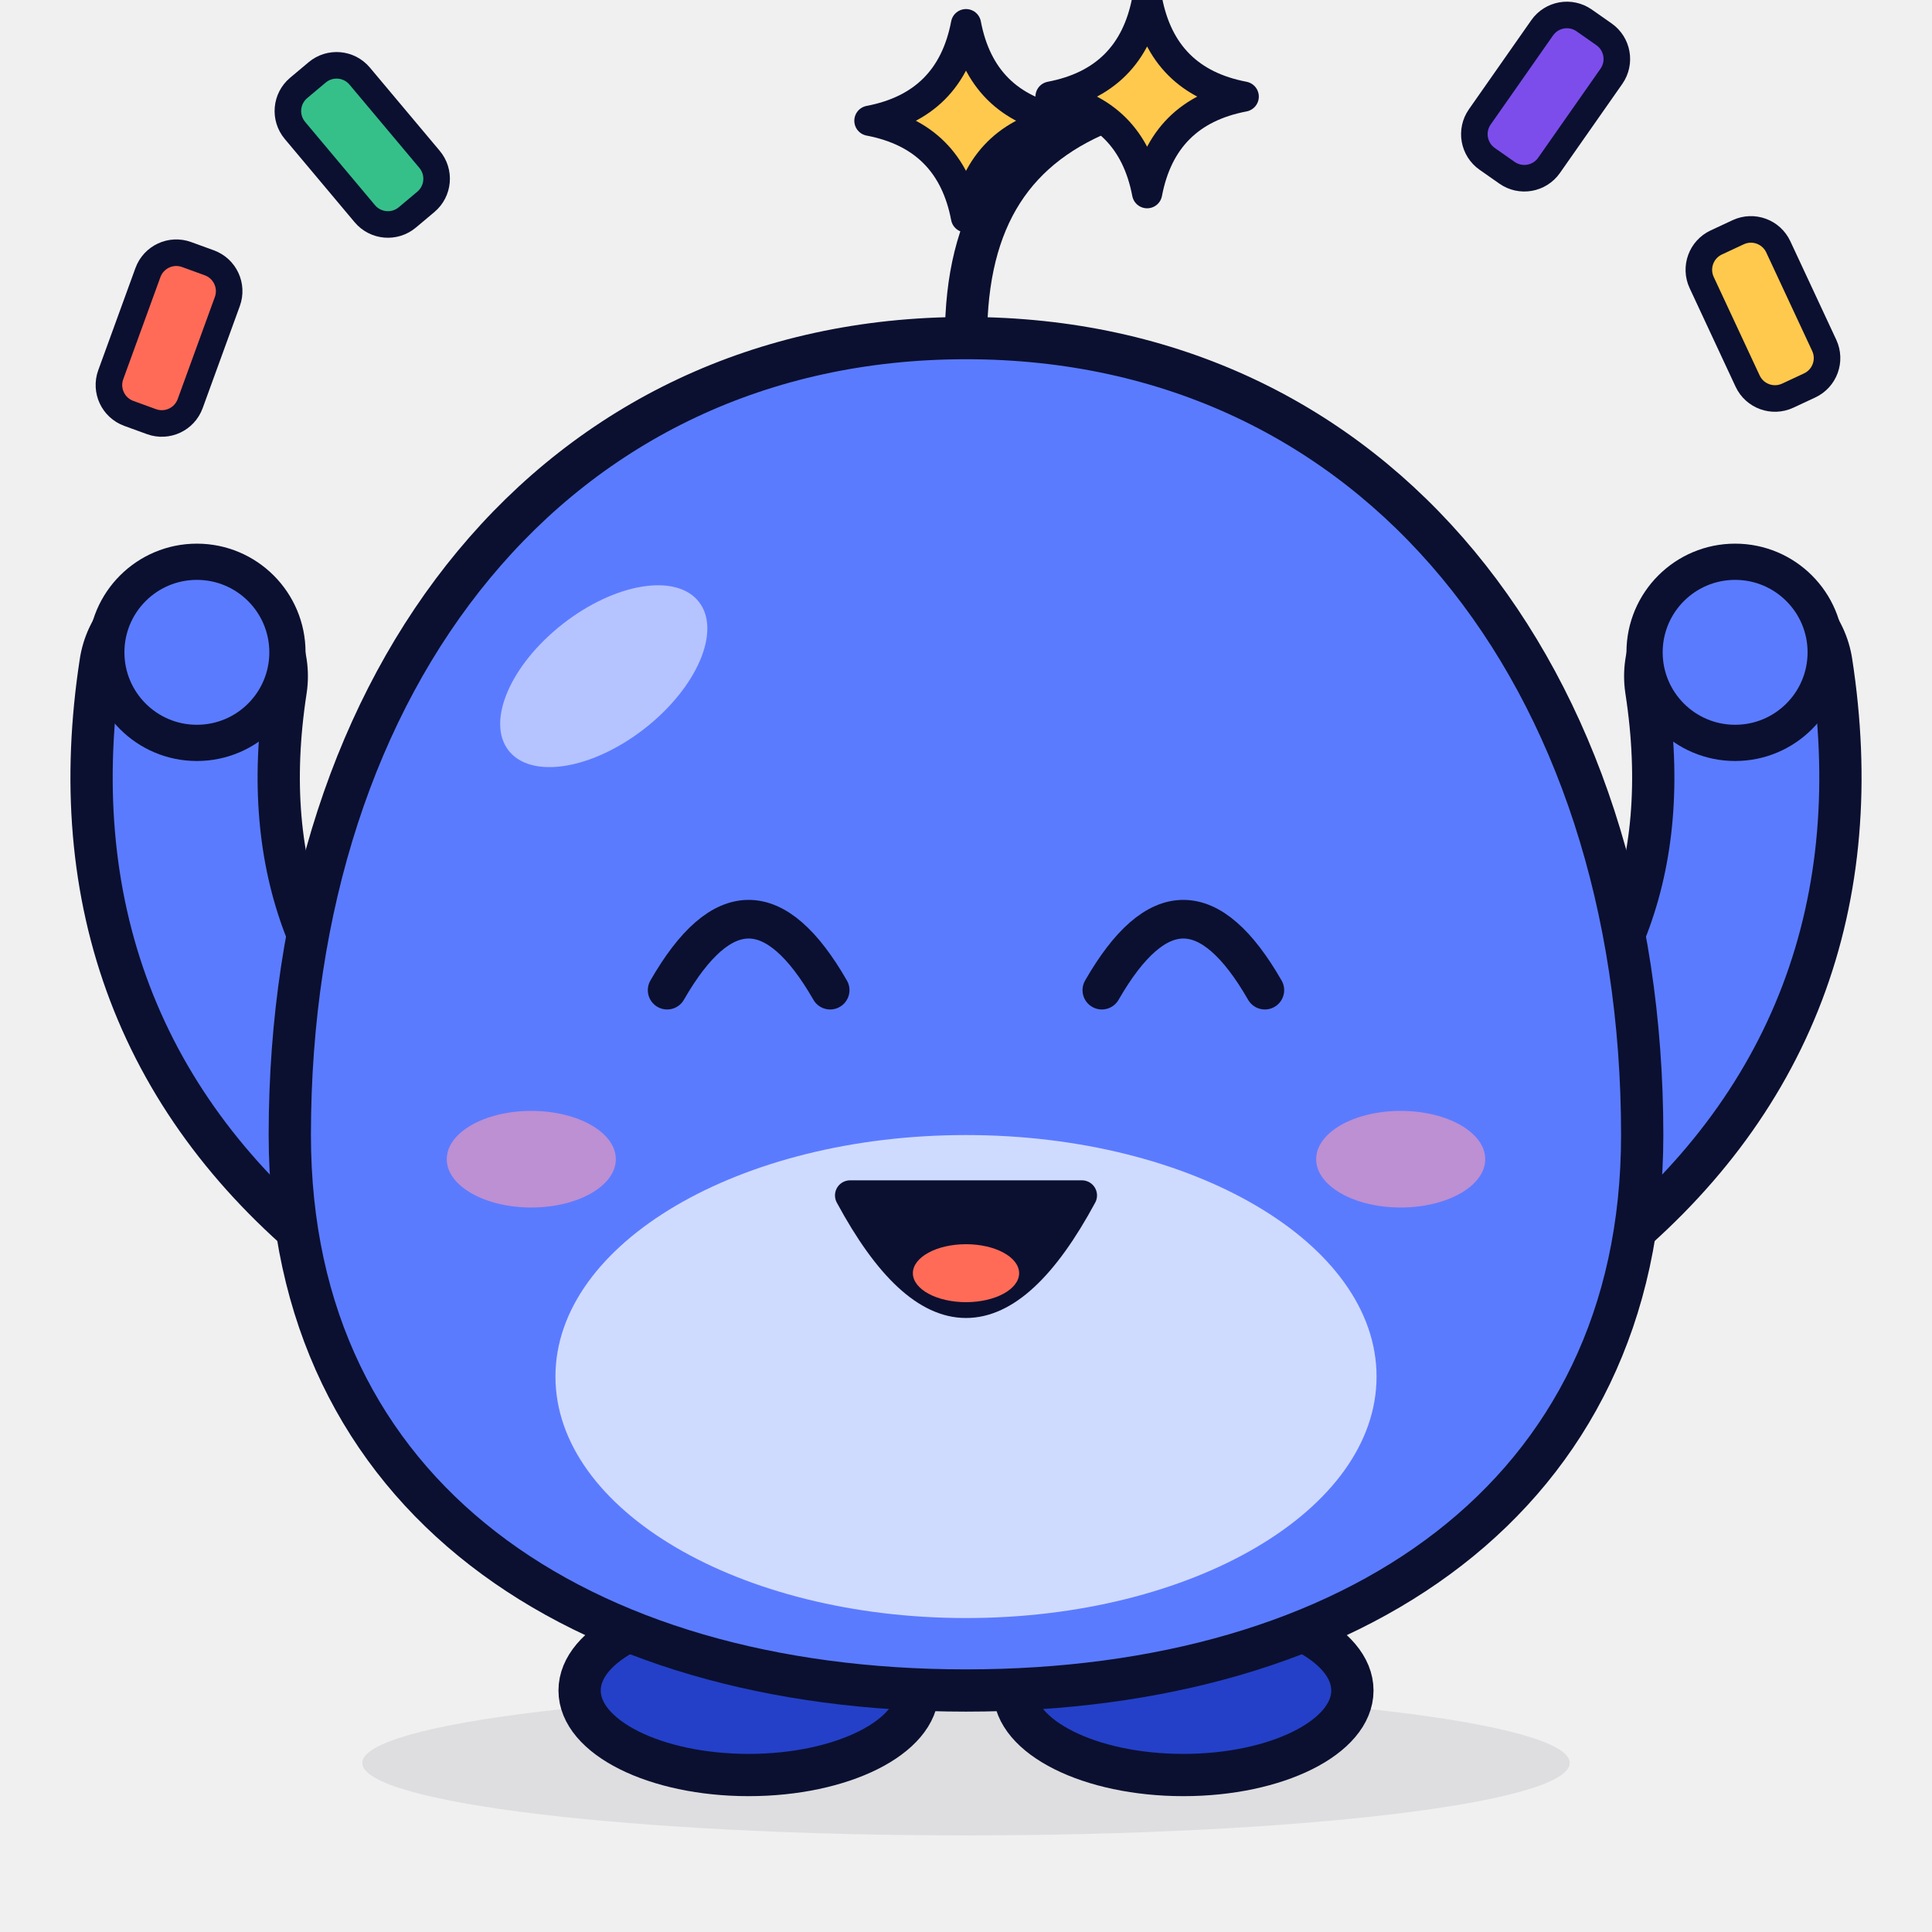
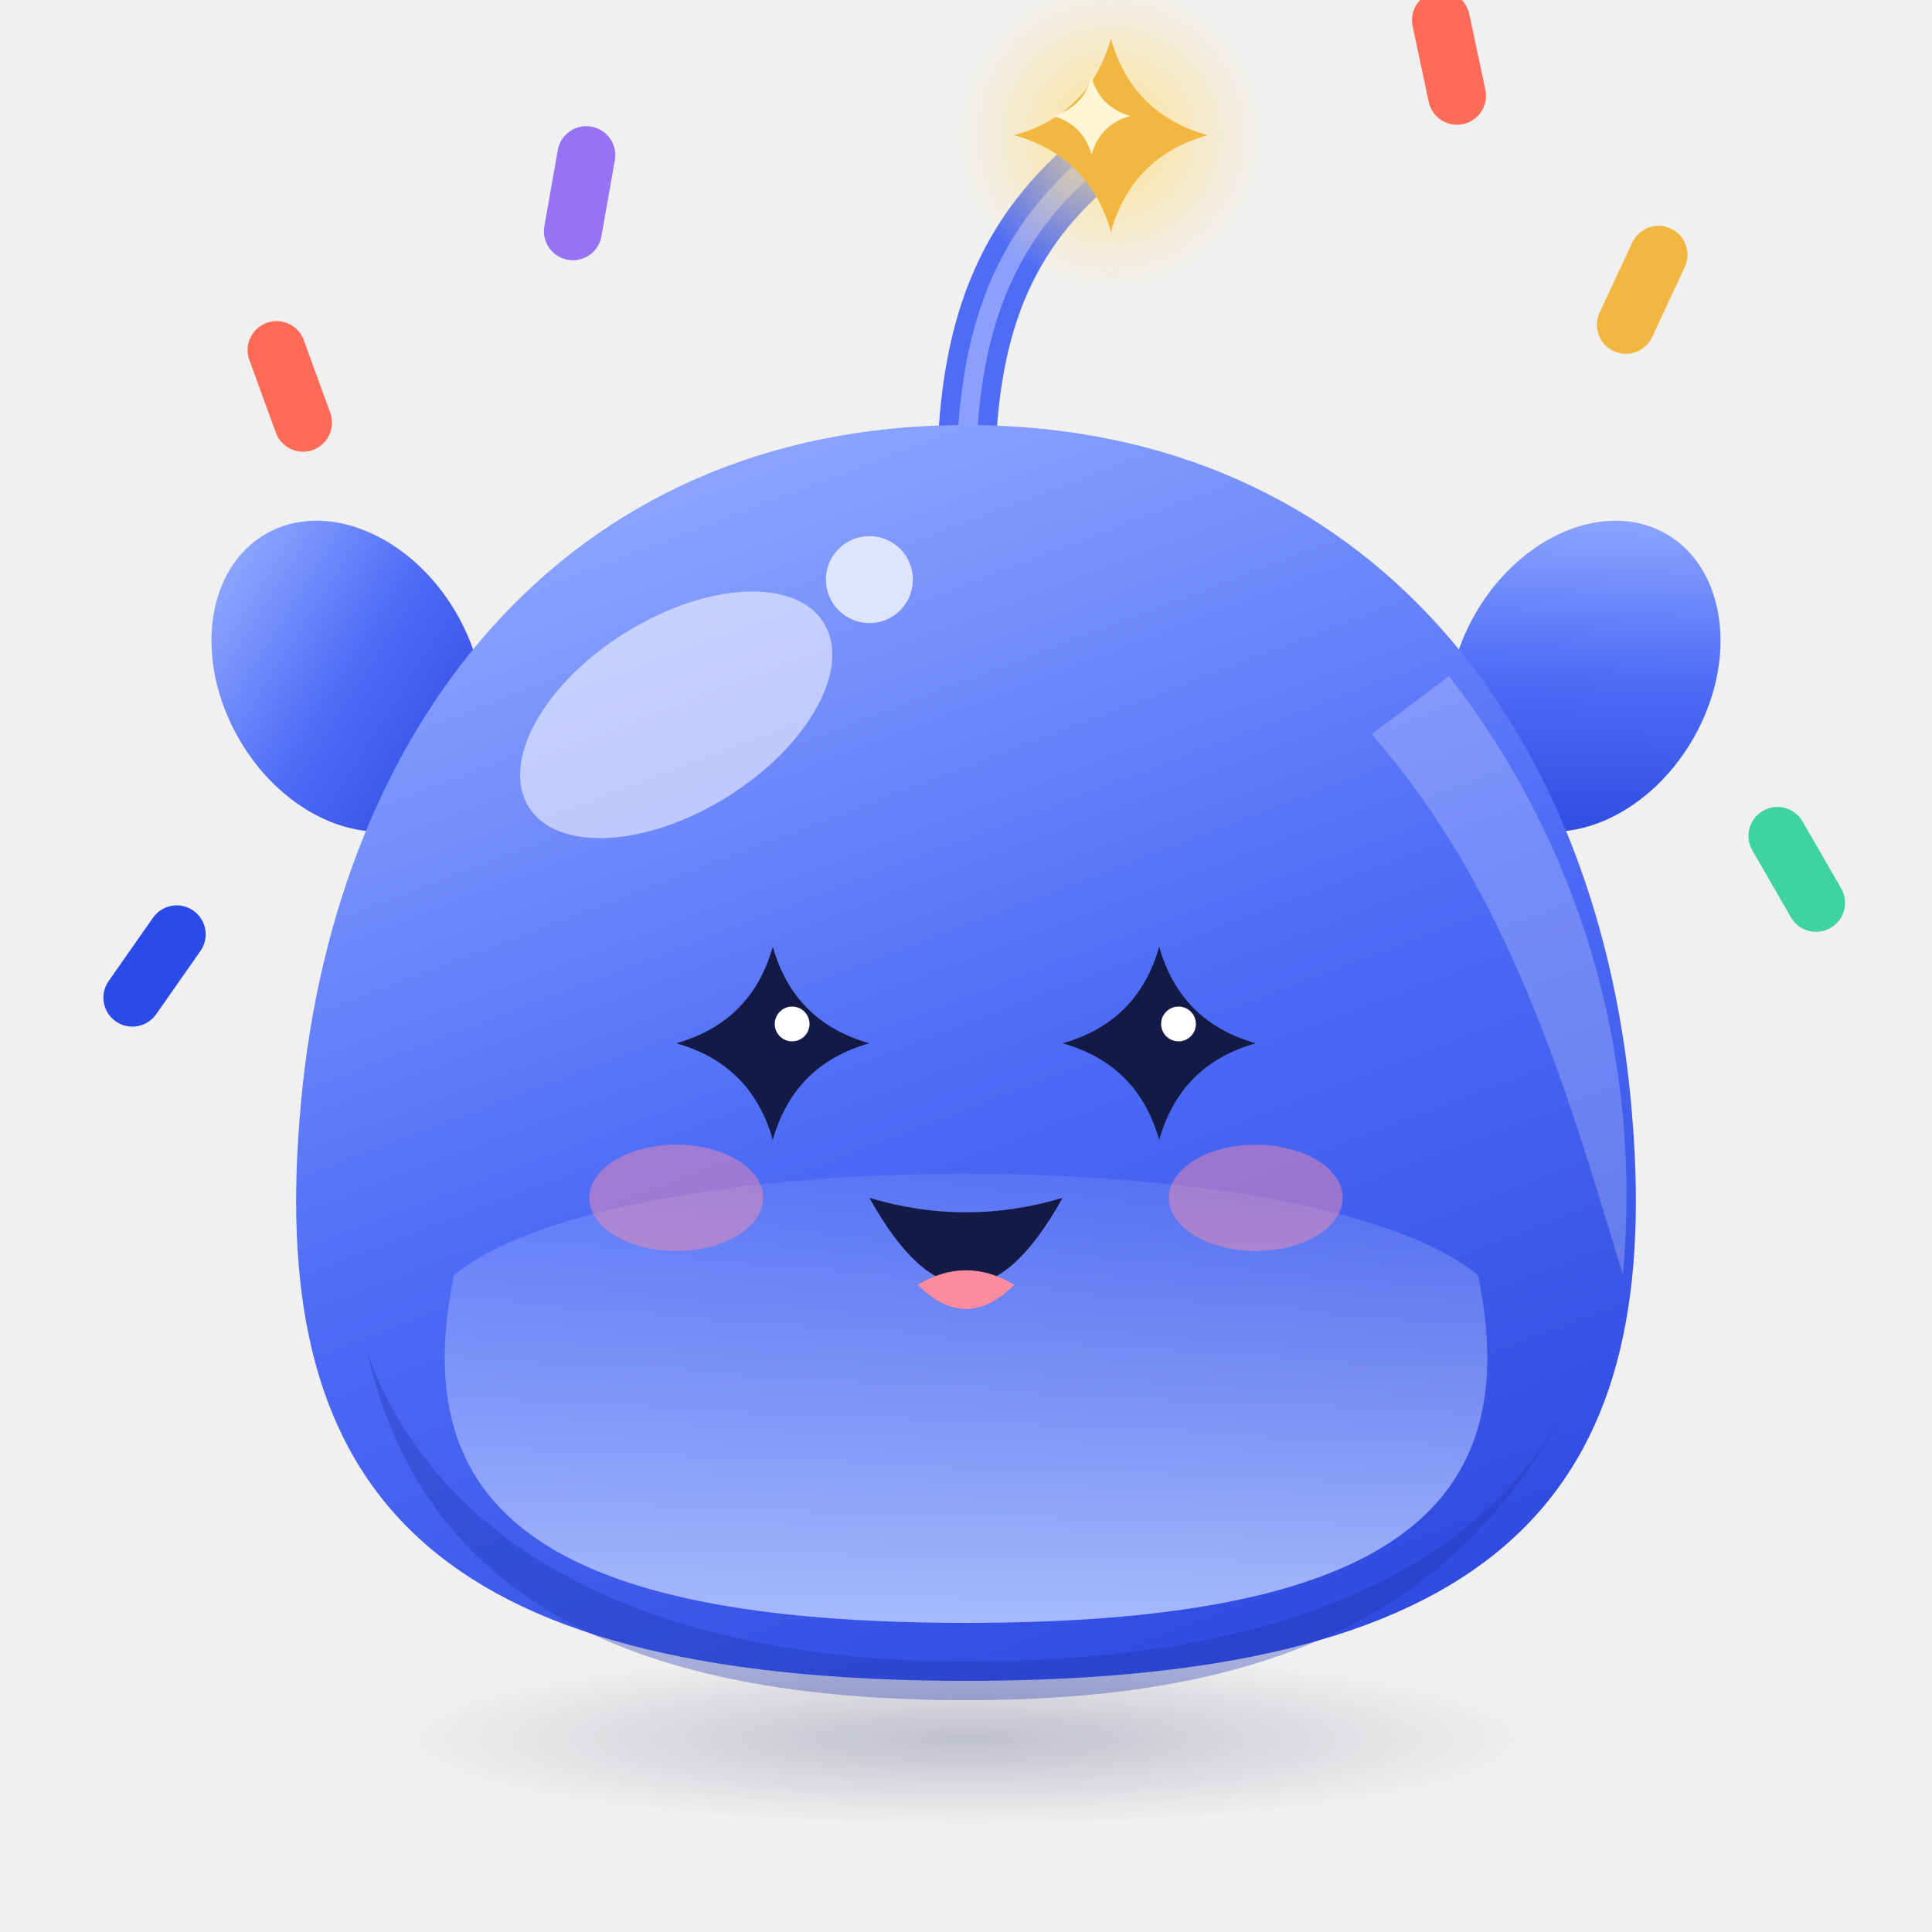
- <svg xmlns="http://www.w3.org/2000/svg" viewBox="0 0 160 160" width="160" height="160" fill="none">
-   <ellipse cx="80" cy="146" rx="50" ry="6" fill="#0B1030" opacity=".08" />
-   <ellipse cx="62" cy="140" rx="14" ry="7" fill="#2440C8" stroke="#0B1030" stroke-width="3.5" stroke-linejoin="round" stroke-linecap="round" />
-   <ellipse cx="98" cy="140" rx="14" ry="7" fill="#2440C8" stroke="#0B1030" stroke-width="3.5" stroke-linejoin="round" stroke-linecap="round" />
-   <path d="M80 28 C80 18 84 12 92 9" fill="none" stroke="#0B1030" stroke-width="3.5" stroke-linecap="round" stroke-linejoin="round" />
-   <path d="M95 0 Q96.28 6.72 103 8 Q96.28 9.28 95 16 Q93.72 9.28 87 8 Q93.72 6.72 95 0 Z" fill="#FFC94D" stroke="#0B1030" stroke-width="2.5" stroke-linejoin="round" stroke-linecap="round" />
-   <path d="M32.0 98.0 Q12.0 82.0 16.0 56.0" fill="none" stroke="#0B1030" stroke-width="19.0" stroke-linecap="round" stroke-linejoin="round" />
-   <path d="M32.0 98.0 Q12.0 82.0 16.0 56.0" fill="none" stroke="#5B7BFF" stroke-width="12" stroke-linecap="round" stroke-linejoin="round" />
-   <circle cx="16.304" cy="54.023" r="7.5" fill="#5B7BFF" stroke="#0B1030" stroke-width="3" stroke-linejoin="round" stroke-linecap="round" />
-   <path d="M128.0 98.0 Q148.0 82.0 144.0 56.0" fill="none" stroke="#0B1030" stroke-width="19.0" stroke-linecap="round" stroke-linejoin="round" />
-   <path d="M128.0 98.0 Q148.0 82.0 144.0 56.0" fill="none" stroke="#5B7BFF" stroke-width="12" stroke-linecap="round" stroke-linejoin="round" />
-   <circle cx="143.696" cy="54.023" r="7.5" fill="#5B7BFF" stroke="#0B1030" stroke-width="3" stroke-linejoin="round" stroke-linecap="round" />
-   <path d="M80 28 C114 28 136 56 136 94 C136 124 112 140 80 140 C48 140 24 124 24 94 C24 56 46 28 80 28 Z" fill="#5B7BFF" stroke="#0B1030" stroke-width="3.5" stroke-linejoin="round" stroke-linecap="round" />
-   <ellipse cx="80" cy="114" rx="34" ry="20" fill="#DCE4FF" opacity=".9" />
-   <ellipse cx="50" cy="56" rx="10" ry="5.5" fill="#fff" opacity=".55" transform="rotate(-38 50 56)" />
-   <path d="M55.25 82 Q62 70.25 68.75 82" fill="none" stroke="#0B1030" stroke-width="3.2" stroke-linecap="round" stroke-linejoin="round" />
-   <path d="M91.25 82 Q98 70.25 104.75 82" fill="none" stroke="#0B1030" stroke-width="3.2" stroke-linecap="round" stroke-linejoin="round" />
-   <path d="M70.4 99 Q80 116.8 89.6 99 Z" fill="#0B1030" stroke="#0B1030" stroke-width="2.5" stroke-linejoin="round" stroke-linecap="round" />
-   <ellipse cx="80" cy="105.44" rx="4.4" ry="2.4" fill="#FF6B57" />
-   <ellipse cx="44" cy="96" rx="7" ry="4" fill="#FF9DB5" opacity=".6" />
-   <ellipse cx="116" cy="96" rx="7" ry="4" fill="#FF9DB5" opacity=".6" />
-   <g transform="translate(14 28) rotate(20)">
-     <rect x="-3.5" y="-7" width="7" height="14" rx="2.5" fill="#FF6B57" stroke="#0B1030" stroke-width="2.2" stroke-linejoin="round" stroke-linecap="round" />
+ <svg xmlns="http://www.w3.org/2000/svg" viewBox="0 0 200 200" width="200" height="200" fill="none">
+   <defs>
+     <radialGradient id="r26" cx="0.5" cy="0.5" r="0.5">
+       <stop offset="0" stop-color="#141A46" stop-opacity="0.22" />
+       <stop offset="1" stop-color="#141A46" stop-opacity="0" />
+     </radialGradient>
+     <linearGradient id="l27" x1="0.3" y1="0" x2="0.7" y2="1">
+       <stop offset="0" stop-color="#90A8FF" />
+       <stop offset="0.5" stop-color="#4F6CF7" />
+       <stop offset="1" stop-color="#2F4BE0" />
+     </linearGradient>
+     <linearGradient id="l28" x1="0" y1="0" x2="1" y2="0">
+       <stop offset="0" stop-color="#FFFFFF" stop-opacity="0.0" />
+       <stop offset="1" stop-color="#FFFFFF" stop-opacity="0.35" />
+     </linearGradient>
+     <linearGradient id="l29" x1="0" y1="0" x2="0" y2="1">
+       <stop offset="0" stop-color="#B4C5FF" stop-opacity="0.15" />
+       <stop offset="1" stop-color="#B4C5FF" stop-opacity="0.9" />
+     </linearGradient>
+     <radialGradient id="r30" cx="0.5" cy="0.5" r="0.5">
+       <stop offset="0" stop-color="#FFE08A" stop-opacity="0.9" />
+       <stop offset="1" stop-color="#FFE08A" stop-opacity="0" />
+     </radialGradient>
+   </defs>
+   <ellipse cx="100.0" cy="180.0" rx="58" ry="9" fill="url(#r26)" />
+   <rect x="27" y="33" width="6" height="14" rx="3" fill="#FF6B57" transform="rotate(-20 30 40)" />
+   <rect x="167" y="23" width="6" height="14" rx="3" fill="#F2B740" transform="rotate(25 170 30)" />
+   <rect x="183" y="83" width="6" height="14" rx="3" fill="#3FD39F" transform="rotate(-30 186 90)" />
+   <rect x="13" y="93" width="6" height="14" rx="3" fill="#2B4BE8" transform="rotate(35 16 100)" />
+   <rect x="57" y="13" width="6" height="14" rx="3" fill="#9672F5" transform="rotate(10 60 20)" />
+   <rect x="147" y="-1" width="6" height="14" rx="3" fill="#FF6B57" transform="rotate(-12 150 6)" />
+   <g transform="translate(0 0)">
+     <path d="M100 50 C100 34 104 24 114 16" fill="none" stroke="#4F6CF7" stroke-width="6" stroke-linecap="round" stroke-linejoin="round" />
+     <path d="M100 50 C100 34 104 24 114 16" fill="none" stroke="#FFFFFF" stroke-width="2" stroke-linecap="round" stroke-linejoin="round" opacity=".35" />
+     <circle cx="115.0" cy="14.0" r="16" fill="url(#r30)" />
+     <path d="M115 4 Q117.2 11.8 125 14 Q117.2 16.2 115 24 Q112.8 16.2 105 14 Q112.8 11.8 115 4 Z" fill="#F2B740" />
+     <path d="M113 8 Q113.88 11.12 117 12 Q113.88 12.88 113 16 Q112.12 12.88 109 12 Q112.12 11.12 113 8 Z" fill="#FFF6D6" />
+     <ellipse cx="36.0" cy="70.0" rx="13" ry="17" fill="url(#l27)" transform="rotate(-30 36 70)" />
+     <ellipse cx="164.0" cy="70.0" rx="13" ry="17" fill="url(#l27)" transform="rotate(30 164 70)" />
+     <path d="M100 44 C142 44 166 76 169 116 C172 154 156 174 100 174 C44 174 28 154 31 116 C34 76 58 44 100 44 Z" fill="url(#l27)" />
+     <path d="M47 132 C64 118 136 118 153 132 C158 156 144 168 100 168 C56 168 42 156 47 132 Z" fill="url(#l29)" />
+     <path d="M150 70 C164 88 170 110 168 132 C162 112 156 92 142 76 Z" fill="#FFFFFF" opacity=".22" />
+     <path d="M38 140 C46 162 70 172 100 172 C130 172 152 164 162 146 C150 168 130 176 100 176 C66 176 44 166 38 140 Z" fill="#1E33B0" opacity=".35" />
+     <ellipse cx="70.0" cy="74.0" rx="18" ry="10" fill="#FFFFFF" opacity=".55" transform="rotate(-32 70 74)" />
+     <circle cx="90.0" cy="60.0" r="4.5" fill="#FFFFFF" opacity=".75" />
  </g>
-   <g transform="translate(146 26) rotate(-25)">
-     <rect x="-3.5" y="-7" width="7" height="14" rx="2.5" fill="#FFC94D" stroke="#0B1030" stroke-width="2.2" stroke-linejoin="round" stroke-linecap="round" />
-   </g>
-   <g transform="translate(30 12) rotate(-40)">
-     <rect x="-3.5" y="-7" width="7" height="14" rx="2.5" fill="#35C08A" stroke="#0B1030" stroke-width="2.2" stroke-linejoin="round" stroke-linecap="round" />
-   </g>
-   <g transform="translate(128 8) rotate(35)">
-     <rect x="-3.5" y="-7" width="7" height="14" rx="2.5" fill="#7C4DEB" stroke="#0B1030" stroke-width="2.2" stroke-linejoin="round" stroke-linecap="round" />
-   </g>
-   <path d="M80 2 Q81.28 8.72 88 10 Q81.28 11.28 80 18 Q78.72 11.28 72 10 Q78.72 8.72 80 2 Z" fill="#FFC94D" stroke="#0B1030" stroke-width="2.5" stroke-linejoin="round" stroke-linecap="round" />
+   <path d="M80 98 Q82.2 105.8 90 108 Q82.2 110.2 80 118 Q77.8 110.2 70 108 Q77.8 105.8 80 98 Z" fill="#141A46" />
+   <circle cx="82.0" cy="106.0" r="1.8" fill="#FFFFFF" />
+   <path d="M120 98 Q122.2 105.8 130 108 Q122.2 110.2 120 118 Q117.8 110.2 110 108 Q117.8 105.8 120 98 Z" fill="#141A46" />
+   <circle cx="122.0" cy="106.0" r="1.8" fill="#FFFFFF" />
+   <path d="M90.0 124.0 Q100.0 142.0 110.0 124.0 Q100.0 127.0 90.0 124.0 Z" fill="#141A46" />
+   <path d="M95.0 133.0 Q100.0 138.0 105.0 133.0 Q100.0 130.0 95.0 133.0 Z" fill="#FF8C9E" />
+   <ellipse cx="70.0" cy="124.0" rx="9" ry="5.5" fill="#FF8FA8" opacity=".45" />
+   <ellipse cx="130.0" cy="124.0" rx="9" ry="5.5" fill="#FF8FA8" opacity=".45" />
</svg>
